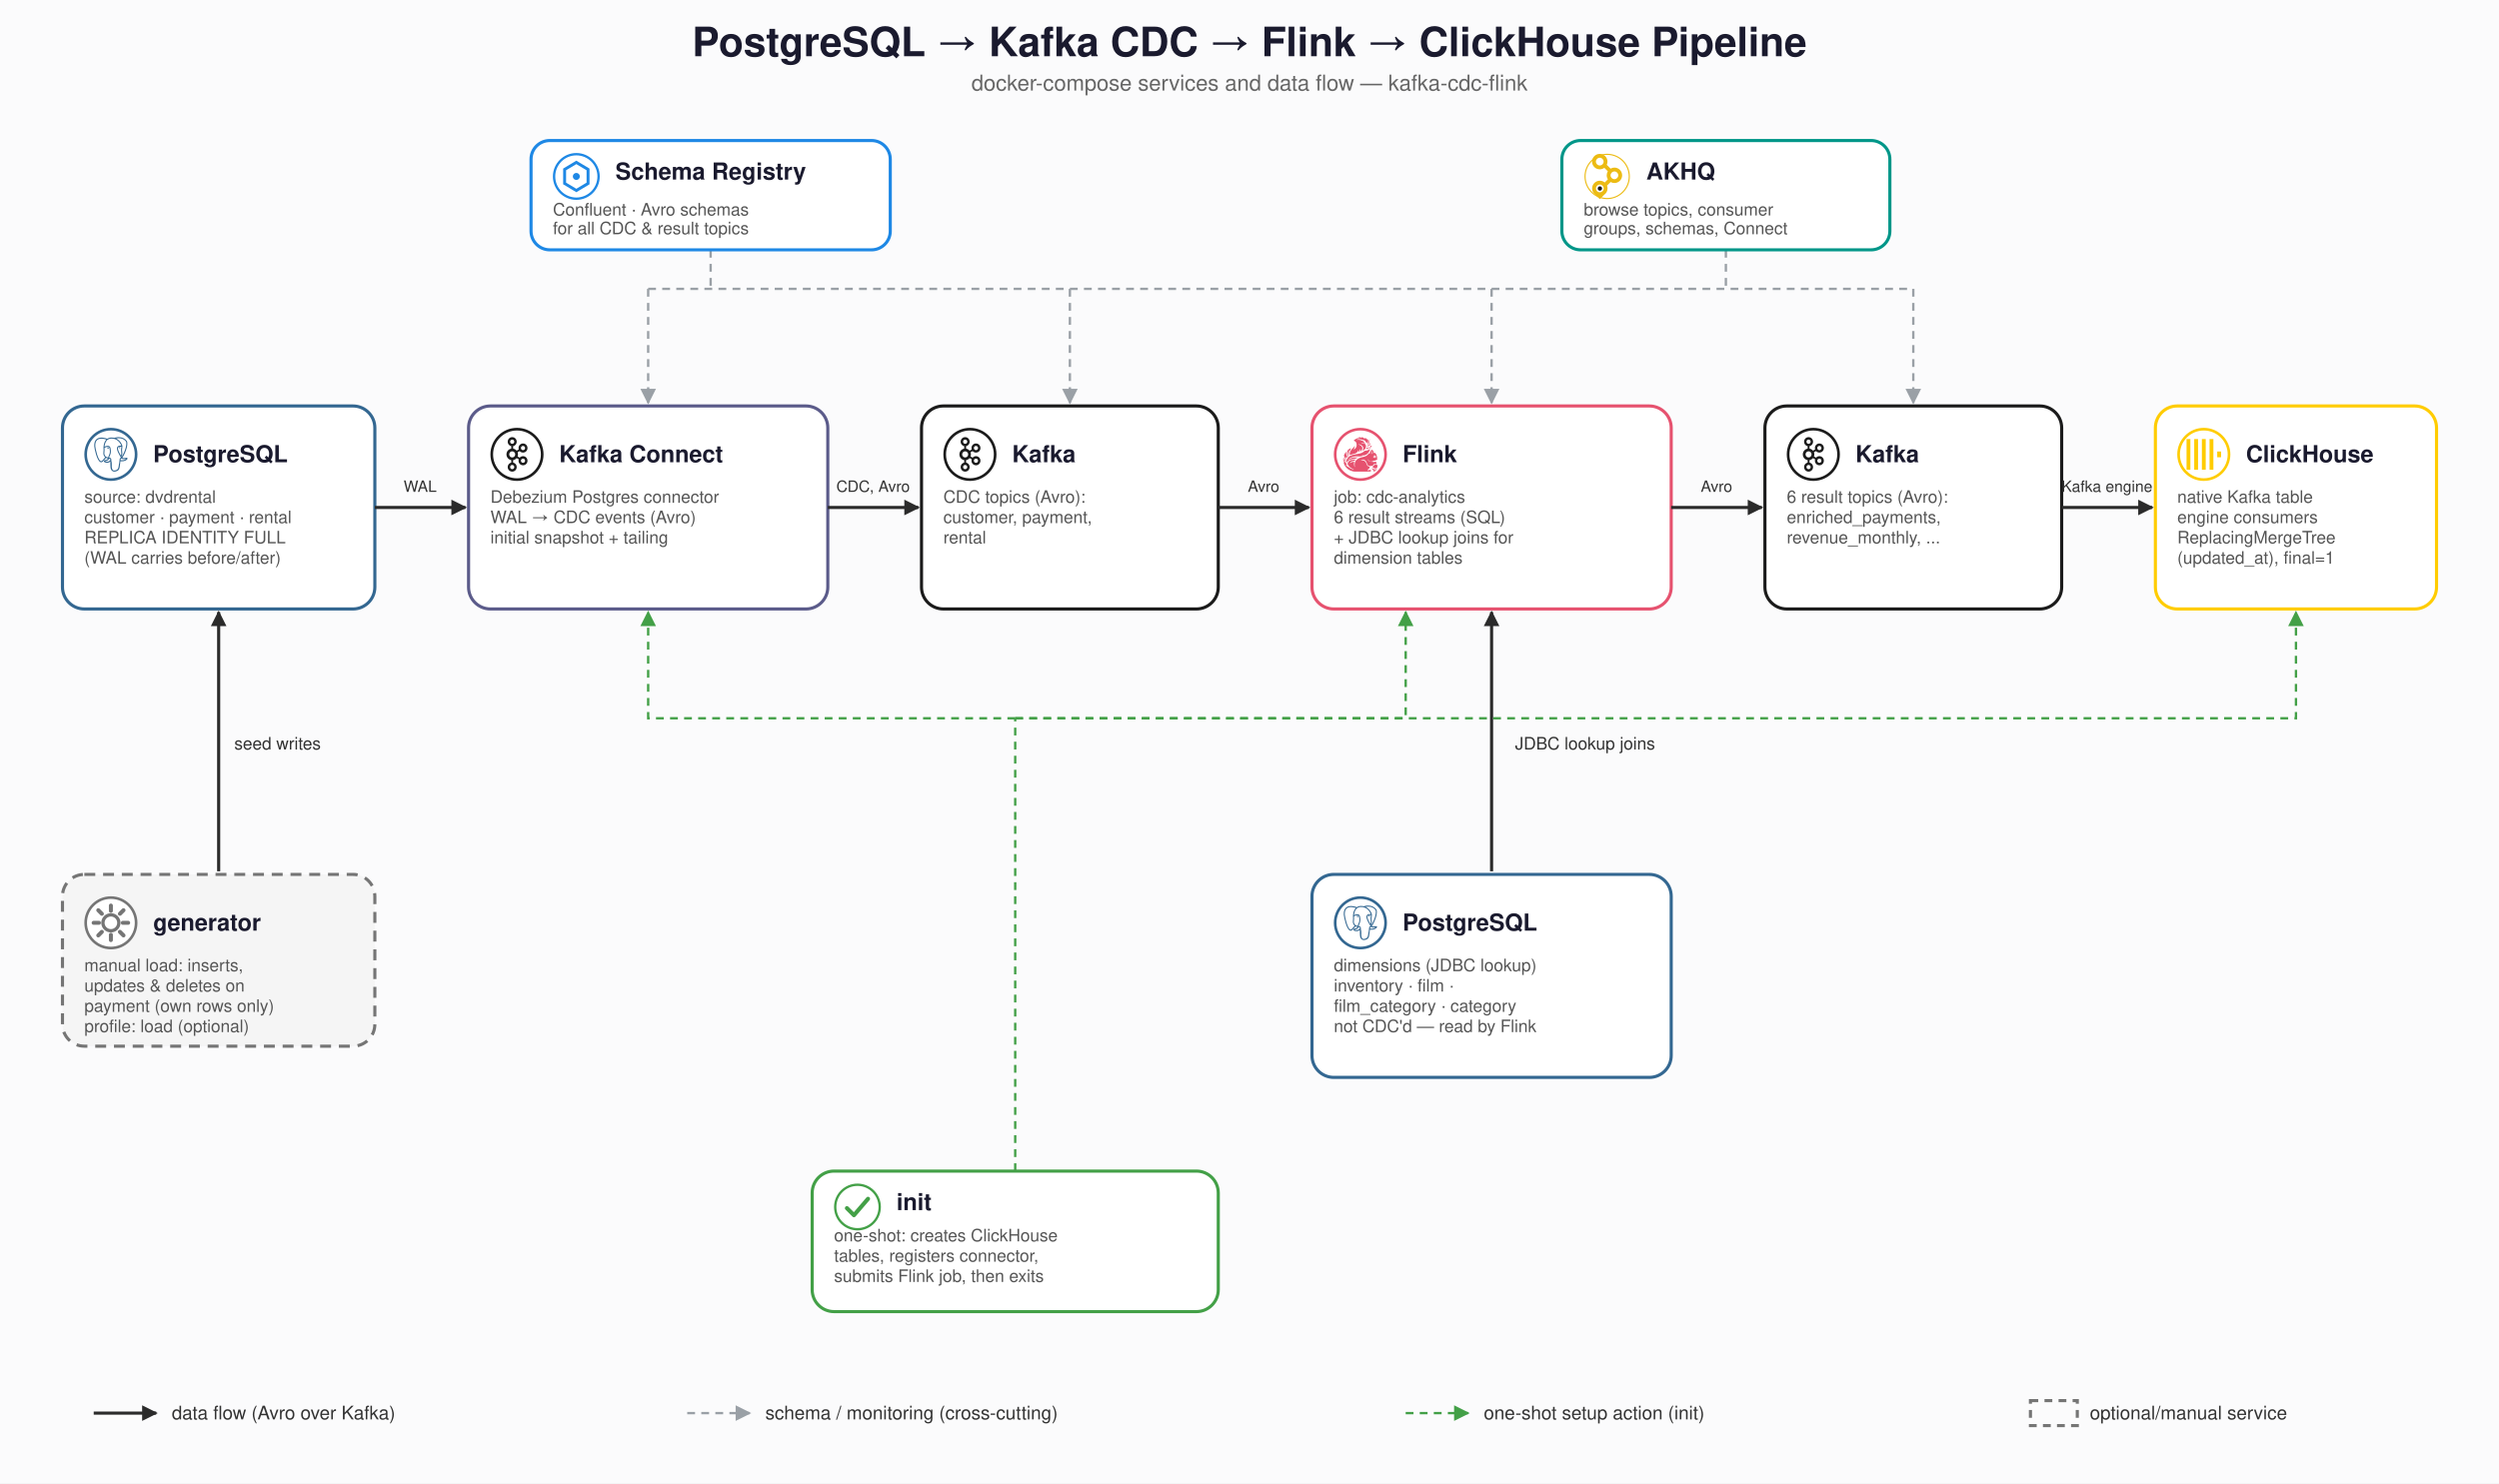
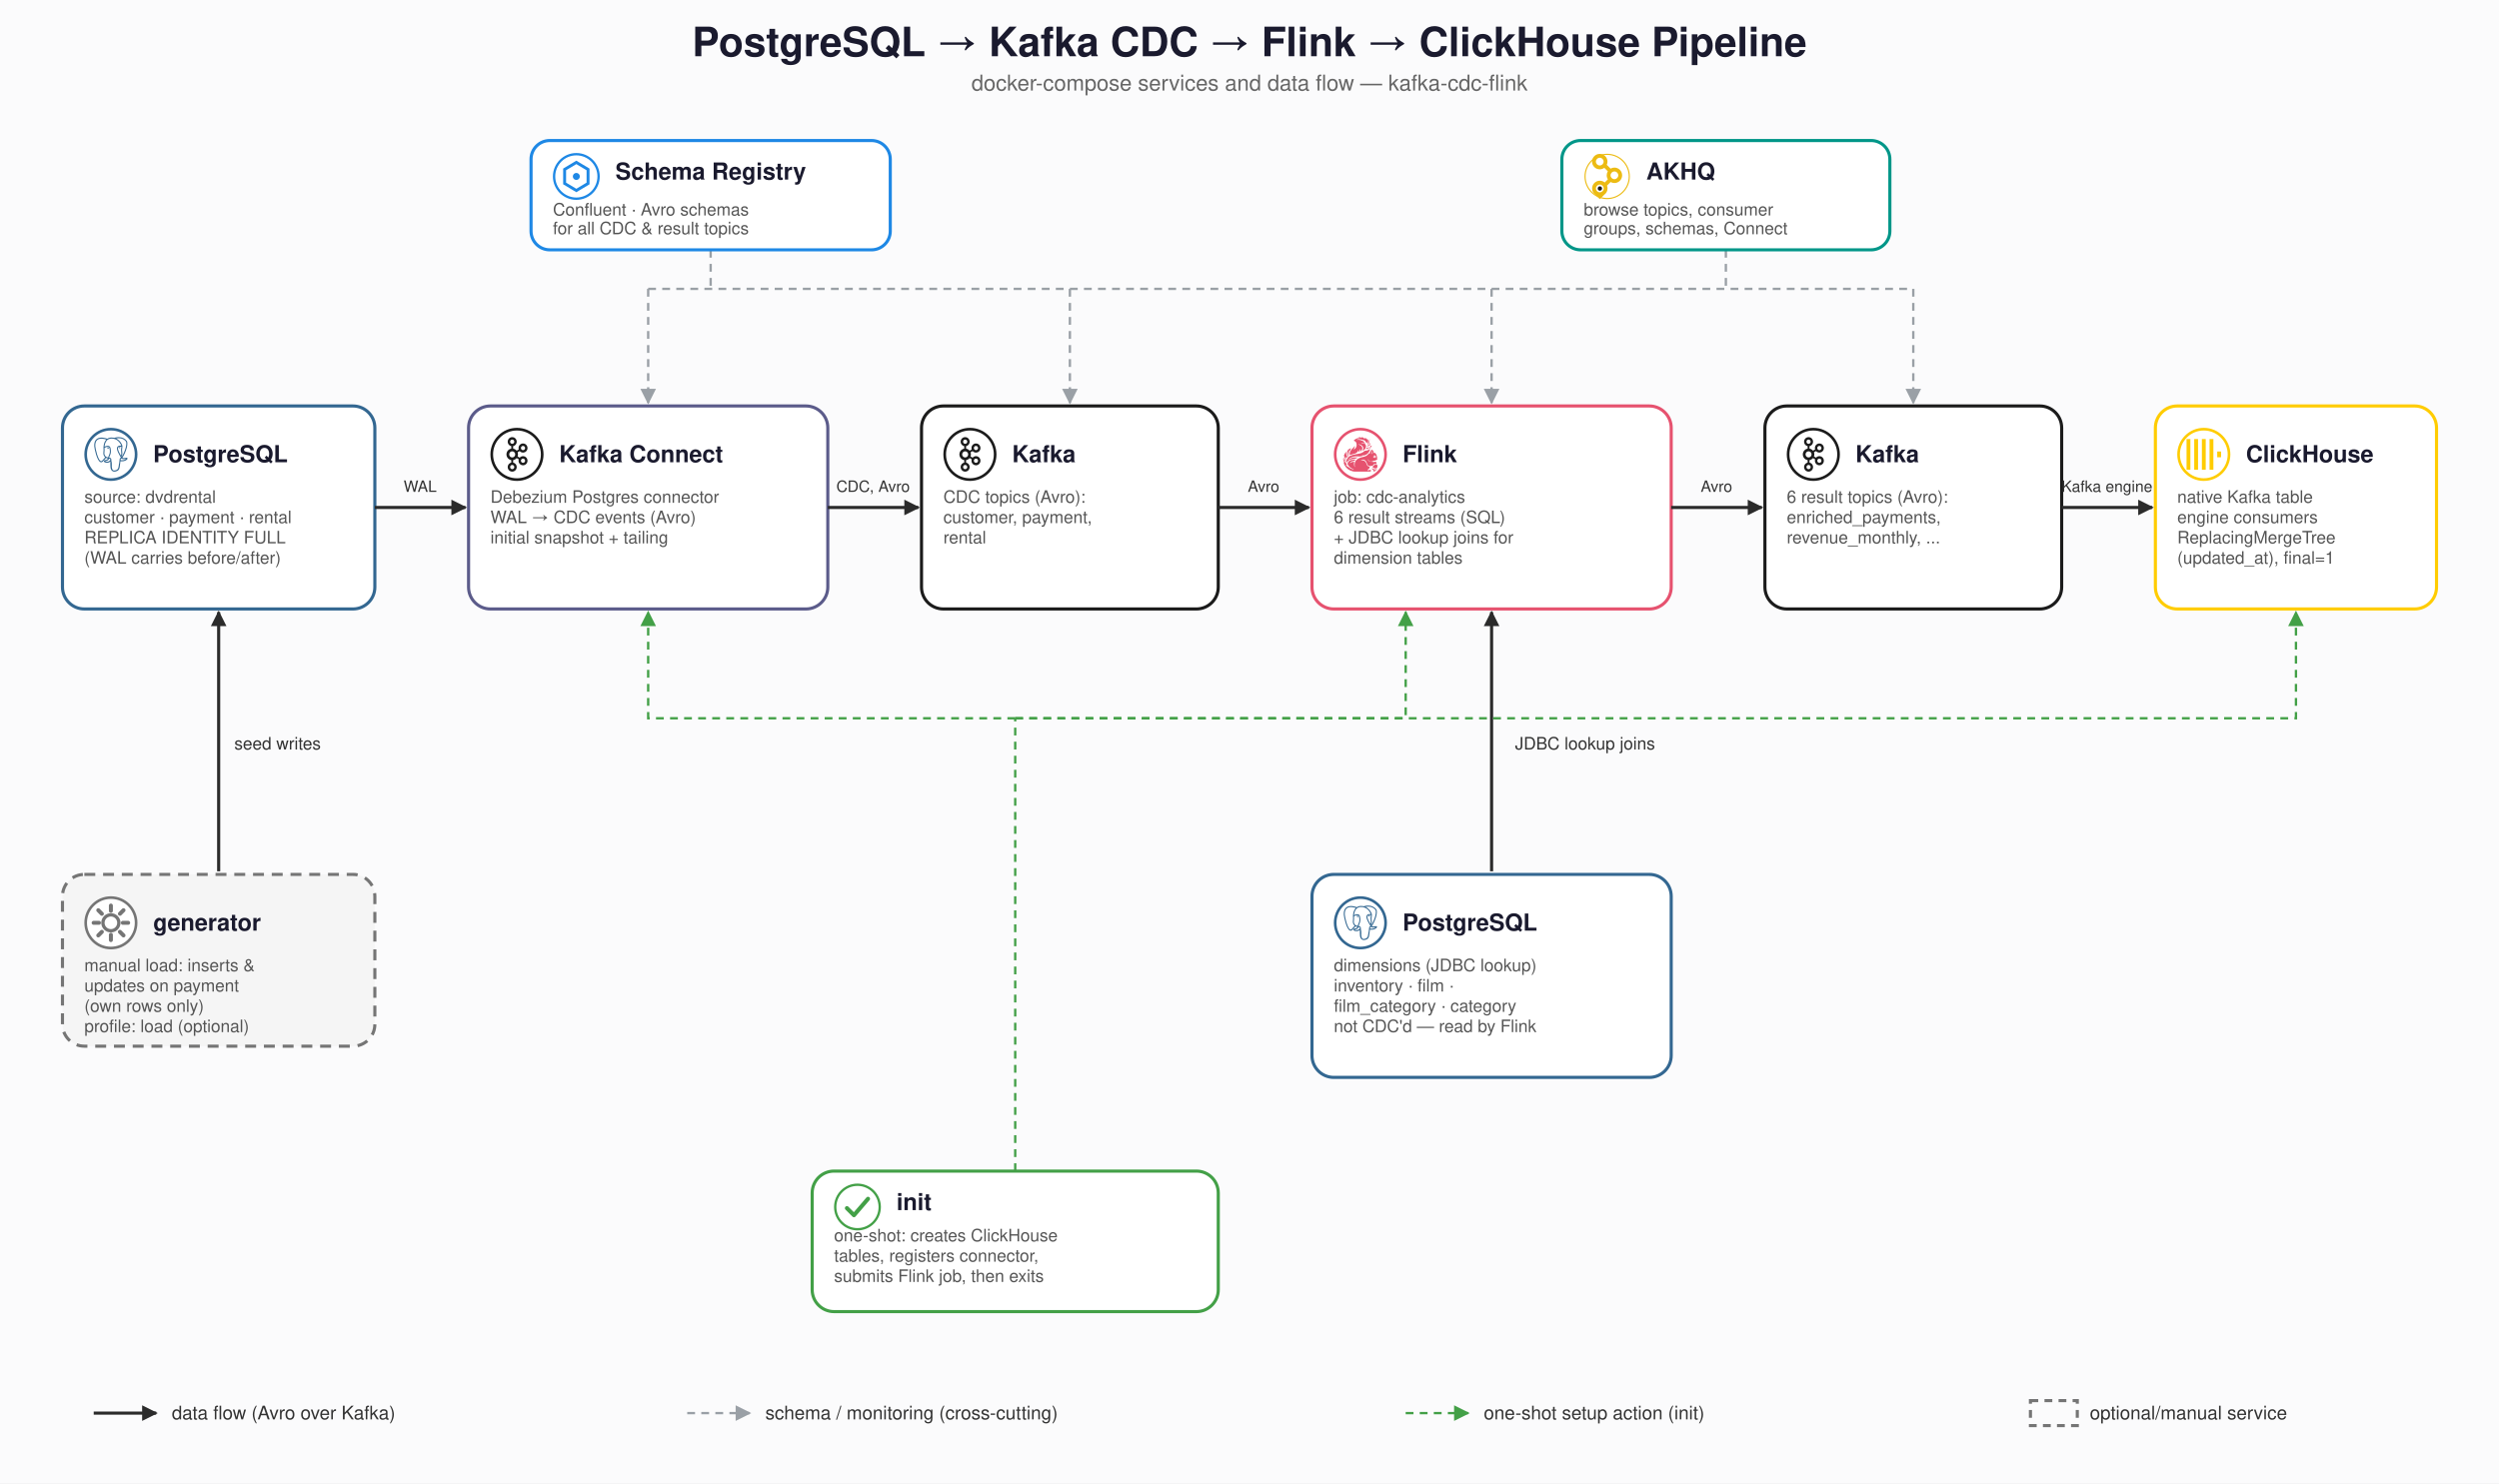
<svg xmlns="http://www.w3.org/2000/svg" viewBox="0 0 1600 950" font-family="Segoe UI, Helvetica, Arial, sans-serif">
  <defs>
    <marker id="arrow" markerWidth="10" markerHeight="10" refX="9" refY="5" orient="auto-start-reverse" markerUnits="userSpaceOnUse">
      <path d="M0,0 L10,5 L0,10 z" fill="#2b2b2b" />
    </marker>
    <marker id="arrow-gray" markerWidth="10" markerHeight="10" refX="9" refY="5" orient="auto-start-reverse" markerUnits="userSpaceOnUse">
      <path d="M0,0 L10,5 L0,10 z" fill="#9aa0a6" />
    </marker>
    <marker id="arrow-green" markerWidth="10" markerHeight="10" refX="9" refY="5" orient="auto-start-reverse" markerUnits="userSpaceOnUse">
      <path d="M0,0 L10,5 L0,10 z" fill="#43A047" />
    </marker>
    <symbol id="i-db" viewBox="0 0 40 40">
      <circle cx="20" cy="20" r="19" fill="#ffffff" stroke="#336791" stroke-width="2" />
      <g transform="translate(7,7) scale(1.0833)">
        <path fill="#336791" d="M23.559 14.723a.527.527 0 0 0-.056-.119c-.139-.263-.477-.342-1.007-.232-1.653.341-2.293.131-2.526-.019 1.342-2.048 2.445-4.522 3.041-6.83.271-1.051.798-3.524.122-4.732a1.564 1.564 0 0 0-.151-.235C21.693.909 19.801.025 17.51.001c-1.495-.016-2.771.346-3.116.479a9.449 9.449 0 0 0-.516-.082 8.044 8.044 0 0 0-1.311-.128c-1.182-.018-2.204.264-3.05.841-.857-.321-4.789-1.645-7.222.079C.936 2.153.309 3.873.43 6.304c.041.818.507 3.334 1.242 5.744.46 1.506.939 2.702 1.433 3.582.553.994 1.126 1.593 1.714 1.79.447.149 1.133.144 1.858-.728.801-.964 1.59-1.826 1.945-2.207.435.235.906.362 1.39.377a.057.057 0 0 0 0.0.004 11.031 11.031 0 0 0-.247.305c-.339.43-.409.52-1.5.744-.31.064-1.134.234-1.146.811-.003.122.033.231.092.327.227.423.922.61 1.015.633 1.335.334 2.504.092 3.371-.679-.017 2.231.077 4.417.345 5.087.221.553.762 1.905 2.469 1.904.251 0 .526-.029.83-.094 1.782-.382 2.556-1.17 2.855-2.906.15-.871.402-2.875.539-4.101.017-.07.036-.121.057-.136.001-.001.07-.047.427.031a.367.367 0 0 0 .044.007l.254.022.015.001c.847.038 1.911-.143 2.531-.431.644-.299 1.806-1.032 1.595-1.67zM2.371 11.877c-.744-2.436-1.178-4.885-1.212-5.572-.109-2.171.417-3.683 1.562-4.493 1.837-1.299 4.84-.541 6.108-.13-.003.003-.007.006-.01.009-2.024 2.044-1.976 5.536-1.971 5.75-0.0.082.007.199.016.359.035.587.1 1.68-.073 2.918-.161 1.15.194 2.276.973 3.089.081.084.165.163.252.237-.347.371-1.1 1.193-1.903 2.158-.568.682-.96.552-1.089.509-.392-.131-.813-.587-1.238-1.322-.48-.839-.964-2.032-1.415-3.513zm6.007 5.087c-.171-.043-.327-.113-.432-.177.089-.039.237-.09.483-.141 1.283-.264 1.482-.451 1.914-1.0.099-.126.212-.269.367-.443a.355.355 0 0 0 .074-.13c.171-.151.272-.11.437-.042.156.065.308.26.369.475.029.102.062.294-.045.444-.904 1.266-2.222 1.249-3.168 1.013zm2.094-3.988-.052.141c-.133.357-.257.688-.333 1.003-.667-.002-1.317-.287-1.81-.802-.628-.655-.913-1.566-.782-2.5.183-1.308.115-2.447.079-3.059-.005-.086-.009-.161-.012-.22.296-.262 1.666-.996 2.643-.772.446.102.718.406.831.928.585 2.704.077 3.831-.33 4.736-.084.187-.163.363-.231.545zm7.364 4.572c-.017.177-.036.376-.062.596l-.146.438a.355.355 0 0 0-.018.108c-.006.475-.054.649-.115.869-.063.229-.135.489-.179 1.058-.11 1.414-.878 2.227-2.417 2.557-1.516.325-1.784-.497-2.021-1.222a6.582 6.582 0 0 0-.077-.227c-.215-.586-.191-1.412-.157-2.555.017-.561-.025-1.901-.33-2.646.004-.293.011-.591.019-.892a.353.353 0 0 0-.015-.113 1.493 1.493 0 0 0-.044-.208c-.123-.428-.421-.787-.78-.935-.142-.059-.404-.167-.718-.087.067-.276.183-.588.309-.925l.053-.142c.059-.16.134-.326.213-.501.426-.948 1.011-2.245.377-5.177-.237-1.098-1.03-1.634-2.232-1.51-.721.075-1.38.365-1.709.532a5.672 5.672 0 0 0-.196.104c.092-1.106.439-3.174 1.736-4.482a4.031 4.031 0 0 1 .303-.276.353.353 0 0 0 .145-.064c.752-.571 1.694-.851 2.802-.833.409.007.802.034 1.174.081 1.939.354 3.244 1.447 4.036 2.383.814.962 1.255 1.931 1.431 2.454-1.323-.135-2.223.127-2.68.779-.993 1.419.543 4.173 1.281 5.496.135.243.252.452.289.541.24.583.551.971.779 1.255.07.087.137.171.189.245-.401.116-1.121.383-1.055 1.717-.012.156-.042.447-.083.815-.046.208-.07.46-.099.766zm.89-1.621c-.041-.832.269-.918.597-1.01a2.857 2.857 0 0 0 .135-.041 1.202 1.202 0 0 0 .134.103c.57.377 1.582.421 3.007.134-.202.177-.519.399-.953.601-.41.19-1.096.333-1.747.364-.72.034-1.086-.081-1.172-.151zm.57-9.271c-.006.351-.054.669-.105 1.002-.055.358-.112.727-.126 1.176-.014.437.04.891.093 1.33.107.887.216 1.8-.207 2.701a3.527 3.527 0 0 1-.188-.386c-.053-.128-.167-.333-.325-.616-.616-1.104-2.057-3.69-1.319-4.745.38-.543 1.341-.566 2.178-.463zm.228 7.014a12.376 12.376 0 0 0-.085-.107l-.035-.044c.726-1.2.584-2.386.458-3.438-.052-.432-.101-.84-.088-1.223.013-.406.067-.754.118-1.091.064-.415.129-.844.111-1.351.013-.053.019-.116.012-.19-.046-.485-.6-1.938-1.729-3.253-.608-.707-1.49-1.497-2.689-2.039.525-.107 1.233-.203 2.024-.186 2.051.046 3.675.814 4.824 2.282a.908.908 0 0 1 .067.1c.723 1.356-.276 6.275-2.987 10.54zm-8.817-6.116c-.025.179-.309.422-.621.422a.582.582 0 0 1-.081-.006c-.187-.026-.377-.144-.506-.316-.046-.06-.12-.178-.105-.284.005-.04.026-.099.092-.149.118-.089.352-.123.61-.087.316.044.643.194.611.419zm7.931-.411c.011.079-.049.201-.153.31-.068.072-.212.196-.408.223a.546.546 0 0 1-.075.005c-.293 0-.541-.234-.561-.372-.024-.176.264-.311.561-.352.297-.041.611.009.636.185z" />
      </g>
    </symbol>
    <symbol id="i-kafka" viewBox="0 0 40 40">
      <circle cx="20" cy="20" r="19" fill="#ffffff" stroke="#1b1b1b" stroke-width="2" />
      <g transform="translate(7,7) scale(1.0833)">
        <path fill="#1b1b1b" d="M9.71 2.136a1.43 1.43 0 0 0-2.047 0h-.007a1.48 1.48 0 0 0-.421 1.042c0 .41.161.777.422 1.039l.007.007c.257.264.616.426 1.019.426.404 0 .766-.162 1.027-.426l.003-.007c.261-.262.421-.629.421-1.039 0-.408-.159-.777-.421-1.042H9.71zM8.683 22.295c.404 0 .766-.167 1.027-.429l.003-.008c.261-.261.421-.631.421-1.036 0-.41-.159-.778-.421-1.044H9.71a1.42 1.42 0 0 0-1.027-.432 1.4 1.4 0 0 0-1.02.432h-.007c-.26.266-.422.634-.422 1.044 0 .406.161.775.422 1.036l.007.008c.258.262.617.429 1.02.429zm7.89-4.462c.359-.096.683-.33.882-.684l.027-.052a1.47 1.47 0 0 0 .114-1.067 1.454 1.454 0 0 0-.675-.896l-.021-.014a1.425 1.425 0 0 0-1.078-.132c-.36.091-.684.335-.881.686-.2.349-.241.75-.146 1.119.099.363.33.691.675.896h.002c.346.203.737.239 1.101.144zm-6.405-7.342a2.083 2.083 0 0 0-1.485-.627c-.58 0-1.103.242-1.482.627-.378.385-.612.916-.612 1.507s.233 1.124.612 1.514a2.08 2.08 0 0 0 2.967 0c.379-.39.612-.923.612-1.514s-.233-1.122-.612-1.507zm-.835-2.51c.843.141 1.6.552 2.178 1.144h.004c.092.093.182.196.265.299l1.446-.851a3.176 3.176 0 0 1-.047-1.808 3.149 3.149 0 0 1 1.456-1.926l.025-.016a3.062 3.062 0 0 1 2.345-.306c.77.21 1.465.721 1.898 1.482v.002c.431.757.518 1.626.313 2.408a3.145 3.145 0 0 1-1.456 1.928l-.198.118h-.02a3.095 3.095 0 0 1-2.154.201 3.127 3.127 0 0 1-1.514-.944l-1.444.848a4.162 4.162 0 0 1 0 2.879l1.444.846c.413-.47.939-.789 1.514-.944a3.041 3.041 0 0 1 2.371.319l.048.023v.002a3.17 3.17 0 0 1 1.408 1.906 3.215 3.215 0 0 1-.313 2.405l-.026.053-.003-.005a3.147 3.147 0 0 1-1.867 1.436 3.096 3.096 0 0 1-2.371-.318v-.006a3.156 3.156 0 0 1-1.456-1.927 3.175 3.175 0 0 1 .047-1.805l-1.446-.848a3.905 3.905 0 0 1-.265.294l-.004.005a3.938 3.938 0 0 1-2.178 1.138v1.699a3.09 3.09 0 0 1 1.56.862l.002.004c.565.572.914 1.368.914 2.243 0 .873-.35 1.664-.914 2.239l-.002.009a3.1 3.1 0 0 1-2.21.931 3.1 3.1 0 0 1-2.206-.93h-.002v-.009a3.186 3.186 0 0 1-.916-2.239c0-.875.35-1.672.916-2.243v-.004h.002a3.1 3.1 0 0 1 1.558-.862v-1.699a3.926 3.926 0 0 1-2.176-1.138l-.006-.005a4.098 4.098 0 0 1-1.173-2.874c0-1.122.452-2.136 1.173-2.872h.006a3.947 3.947 0 0 1 2.176-1.144V6.289a3.137 3.137 0 0 1-1.558-.864h-.002v-.004a3.192 3.192 0 0 1-.916-2.243c0-.871.35-1.669.916-2.243l.002-.002A3.084 3.084 0 0 1 8.683 0c.861 0 1.641.355 2.21.932v.002h.002c.565.574.914 1.372.914 2.243 0 .876-.35 1.667-.914 2.243l-.002.005a3.142 3.142 0 0 1-1.56.864v1.692zm8.121-1.129l-.012-.019a1.452 1.452 0 0 0-.87-.668 1.43 1.43 0 0 0-1.103.146h.002c-.347.2-.58.529-.677.896-.095.365-.054.768.146 1.119l.007.009c.2.347.519.579.874.673.357.103.755.059 1.098-.144l.019-.009a1.47 1.47 0 0 0 .657-.885 1.493 1.493 0 0 0-.141-1.118" />
      </g>
    </symbol>
    <symbol id="i-flink" viewBox="0 0 40 40">
      <circle cx="20" cy="20" r="19" fill="#ffffff" stroke="#E6526F" stroke-width="2" />
      <g transform="translate(7,7) scale(1.0833)">
        <path fill="#E6526F" d="M3.192 13.236c.028.035.064.069.098.101l.024.022.008.004a.736.736 0 0 0 .179.065 8.117 8.117 0 0 1-.138-1.758c.027-.797.178-1.47.462-2.059a8.02 8.02 0 0 1 .315-.519s-.176 1.202-.202 1.673a7.104 7.104 0 0 0 .16 1.868l.072-.05c-.043-.389-.042-.8.004-1.22a6.987 6.987 0 0 1 .419-1.721 9.266 9.266 0 0 1 .973-1.892c-1.985.209-2.418 2.1-2.418 2.1s.017-.347.024-.434c.057-.649.123-.961.205-1.287-.13.238-.212.488-.271.688-.139.47-.216.949-.273 1.356a9.022 9.022 0 0 0-.096 1.289c.002.38.024.828.176 1.263.073.205.164.373.279.511zm1.44-.737c.179-.113.385-.2.626-.268.425-.119.889-.239 1.461-.379l.19-.046c.478-.116.974-.237 1.439-.415.283-.108.552-.25.824-.436.38-.26.721-.579 1.012-.951.154-.196.232-.349.309-.605l.114-.378s.464.519-.004 1.436c.297-.107.582-.413.798-.788.181-.315.491-1.451.491-1.451s.569.875-.105 2.011a1.59 1.59 0 0 0 .356-.227c2.507-2.49.349-3.899-.103-4.236a4.141 4.141 0 0 0-.982-.525L11 5.218c-.03-.013-.047-.033-.055-.042l-.321-.35.563.155c.079.021.154.042.228.064.614.182 1.082.4 1.472.686.445.325 2.142 1.751.348 3.837.556-.191 1.606-.772 1.962-1.272 1.713-2.405-.254-3.808-.17-3.808.019 0 .044.002.099.01a.44.44 0 0 0 .069.006c.036 0 .097-.006.109-.041.015-.042-.014-.122-.073-.168-.154-.117-.321-.202-.533-.169C12.926 4.4 12.3 3.85 12.3 3.85s2.482.129 2.562-.28a4.92 4.92 0 0 0-1.225-.912 6.697 6.697 0 0 0-2.228-.743c-1.207-.179-2.13.053-2.13.053.096-.121.574-.667 2.556-.511.802.063 1.564.316 2.27.669.182.091.29-.125.293-.223.004-.114.201.379.203.405.019-.049.096-.308.112-.308.047 0 .24.603.24.603.002-.024.257-.286.257-.286.076.343.066.514.047.562.002-.009.267-.172.267-.172s.152.638.412.891c.084.082.238.296.328.527.19-.133.421-.799.421-.799s.119.353.019.988c.007-.008.301-.219.301-.219s.042.449-.15 1.008a.572.572 0 0 0-.022.095c.162-.091.404-.388.404-.388l-.042.188c-.048.214-.137.629-.327.953a2.549 2.549 0 0 0-.29.686c.049-.045.099-.085.152-.12.1-.065.199-.117.293-.151l.232-.085c.392-.142.788-.309 1.173-.479.812-.359.631-.86.631-.86-.209.408-.966.816-.966.816s.98-.878.562-1.905c-.115.27-.224.538-.327.792-.144.353-.314.726-.59 1.055-.141.168-.286.29-.446.373a.686.686 0 0 1-.115.048l-.043.016s.172-.283.184-1.063c.004-.282.012-.571.012-.826v-.054c0-.132-.003-.263-.002-.395.005-.558.015-.982.132-1.373-.012-.022-.005-.045-.018-.068-.027-.046-.047-.099-.071-.157-.036-.089-.066-.178-.101-.275-.127-.36-.308-.538-.365-.588-.038.115-.271.591-.271.591s.001-.365-.001-.393c-.067-.511-1.33-.972-1.356-.988l.067.401s-.382-.028-.545-.284c-.034-.052-.084-.09-.13-.125l.09.306.093.214s-.296-.024-.435-.269c-.033-.057-.075-.121-.112-.189a.746.746 0 0 0-.574-.396 8.393 8.393 0 0 0-.601-.062 1.301 1.301 0 0 1-.479-.11L12.573 0l.046.087c.015.029.025.058.04.095l.008.022.032.078.048.172s-.353-.014-.765-.299c-.089-.062-.201-.062-.325-.072L11.622.08a4.192 4.192 0 0 0-.332-.014 3.097 3.097 0 0 0-.974.149c.035-.002.071-.003.106-.003l.067.001c.677.012.887.413.887.413s-.606 0-.785.023c-.209.027-.42.052-.616.106a5.102 5.102 0 0 0-1.622.796c-.124.088-.253.17-.389.256-.23.147-.424.341-.576.577a.357.357 0 0 0-.034.068c-.014.036-.008.039.015.051a.78.78 0 0 0 .168.061 2.353 2.353 0 0 1 1.786 2.005l.015.123c.035.307.072.623.056.944a3.413 3.413 0 0 1-.901 2.191c-.59.646-1.323.69-1.316.685.435-.406.722-.95.876-1.66a1.395 1.395 0 0 0-.084-.828.868.868 0 0 0-.016.047c-.097.276-.22.594-.447.857-.132.15-.312.322-.521.521-.911.867-2.435 2.317-2.409 4.623 0 .135.027.3.056.427zm13.967-5.836c-.113.098-.226.196-.341.292-.205.171-.351.28-.666.394-.276.099-.488-.124-.488-.124a1.3 1.3 0 0 0 .447-.389 7.968 7.968 0 0 0-1.154.71 2.41 2.41 0 0 0-.389.353c-.124.156-.205.318-.205.484v.002c0-.003.044-.005.053-.007a6.122 6.122 0 0 0 1.226-.49 16.006 16.006 0 0 0 1.757-1.074.334.334 0 0 1 .095-.048l.371-.106-.228.314a.288.288 0 0 1-.027.034c-.745.741-1.517 1.272-2.36 1.622a4.734 4.734 0 0 1-.492.174 9.201 9.201 0 0 0 1.513-.525c.537-.244.913-.483 1.22-.772.475-.45.814-.981 1.009-1.576a.732.732 0 0 0 .024-.1l-.111.033c-.127.037-.258.074-.373.13a2.367 2.367 0 0 0-.427.286c-.158.127-.321.269-.454.383zM1.578 14.987c.128.205.268.407.403.602l.021.031c-.351-1.236.223-1.982.223-1.982l.142.391c.036.101.091.199.167.302.147-.275.326-.538.534-.784a1.438 1.438 0 0 1-.472-.415c-.2-.264-.332-.581-.415-.996a5.507 5.507 0 0 1-.069-1.562c.015-.174.036-.348.059-.525a8.377 8.377 0 0 0-1.626 2.716.046.046 0 0 0 .003.021 9.438 9.438 0 0 0 1.03 2.201zM18.221 3.353a5.045 5.045 0 0 1 .366-1.933l.018-.041a.94.94 0 0 0-.246.252c-.168.242-.291.53-.397.932-.182.687-.29 1.427-.337 2.308.192-.205.507-.657.572-1.215.011-.094.024-.199.024-.303zm3.368 19.012c-.396-.065-1.234-.36-1.468-.945-.288.707.306 1.221.75 1.451.077.04.1.05.181.082.084.037-.165.494.045.704.21.21.409.148.487.148 0 0 .361.335.567.111.053-.058.098-.262.029-.385-.086-.152-.295-.124-.315-.124-.41.005-.373-.188-.311-.27.045-.059.132-.055.205-.055.017 0 .034.001.053.004.094.011.184.016.268.016.335 0 .726-.035.985-.179.186-.104.491-.456.475-.692-.017.006-.825.319-1.951.134zm2.324-7.785c-.038-.097-.085-.196-.126-.283l-.06-.126c-.021-.047-.044-.093-.066-.139-.055-.111-.112-.226-.151-.35-.034-.106-.043-.216-.052-.32a3.312 3.312 0 0 0-1.886-2.716 1.25 1.25 0 0 1-.215.417c-.09.12-.144.138-.262.138-.157 0-.18-.18-.133-.265a1.45 1.45 0 0 0 .196-.543c.033-.377-.177-.786-.435-1.068-.239-.261-.649-.564-.979-.663-.079.307.017.812.124 1.109.132.36.544 1.069.445 1.499 0 0-.029.275-.304.448-.153.096-.215.053-.215.053.294-.627.297-.891-.028-1.485-.245-.447-.358-.899-.27-1.398.003-.02.01-.04.014-.06a2.222 2.222 0 0 1-.088.199c-.25.439-.486.667-.628 1.121-.149.508.01 1.059.325 1.598a1.237 1.237 0 0 1-.553-.804 4.323 4.323 0 0 0-1.334 1.166c-.08.104-.175.191-.259.268a4.92 4.92 0 0 1-1.978 1.099c-.493.145-1.001.267-1.502.388l-.131.031c-.683.165-1.409.351-2.097.657-.792.352-1.42.757-1.918 1.239a4.412 4.412 0 0 0-1.326 2.593c-.114.781-.055 1.595.18 2.49.008.032-1.03-.941-.494-3.741a6.322 6.322 0 0 0-.236-.007l-.067.001c-1.933.058-2.737 1.123-2.737 1.123s.126-1.182 1.987-1.579c.14-.03 1.312-.293 1.352-.306.154-.314.341-.612.557-.889l-.166.026c-.319.05-.648.1-.975.143l-.252.03c-.577.074-1.174.149-1.74.316-.594.174-1.059.426-1.422.768-.389.366-.668.839-.852 1.442l-.023.086c-.013.05-.026.101-.045.151-.02.052-.024.11.018.22.348.923.945 1.723 1.774 2.376a7.587 7.587 0 0 0 2.146 1.18c.026.009.07.024.109.064l.348.337-.544-.13c-.064-.015-.127-.029-.191-.047-1.114-.306-2.085-.821-2.885-1.532-.273-.099-1.668-.794-2.26-1.936l-.099-.19s.757.746 1.288.855a5.59 5.59 0 0 1-.564-1.22.283.283 0 0 0-.049-.087C1.273 17.196.624 16.054.196 14.834a4.708 4.708 0 0 1-.085-.262c-.043.355-.064.71-.064 1.057 0 .11.955 2.647.955 2.647s-.42-.467-.768-1.059c0 0-.061-.199-.069-.212.149.897.439 1.74.863 2.521 1.167 2.147 2.956 3.554 5.47 4.212a7.73 7.73 0 0 0 1.955.255l7.855.007c.369 0 .652-.022.915-.07l.041-.007a1.47 1.47 0 0 1 .281-.034c.106.001.219.014.345.044l.062.015c.116.026.224.052.331.052 1.32.01 1.137-.785 1.137-.785-.055-.207-.295-.351-.557-.413a1.204 1.204 0 0 0-.28-.033c-.179 0-.367.041-.559.12l-.288.123-.172.075a1.317 1.317 0 0 1-.098.038.54.54 0 0 1-.17.036c-.199 0-.208-.195-.213-.312a.46.46 0 0 1 .169-.373c.093-.079.194-.156.302-.228.195-.132.396-.268.551-.446a1.49 1.49 0 0 0 .361-.699.825.825 0 0 0-.044-.469c-.014-.035-.027-.042-.04-.046a9.037 9.037 0 0 0-.368-.112c-.488-.137-.847-.342-1.127-.643a2.803 2.803 0 0 1-.439-.671 5.783 5.783 0 0 1-.416-1.096c-.159-.601-.536-1.083-1.15-1.472a3.536 3.536 0 0 0-1.557-.524c-.137-.015-.276-.021-.423-.028-.037-.002-.122-.013-.208-.024-.077-.01-.153-.021-.188-.022l-.21-.013s.054-.076.489-.242c.082-.031.167-.039.25-.054.201-.035.4-.053.59-.053.458 0 .891.106 1.288.314.494.26.888.656 1.206 1.211.173.302.309.626.416.992.021.07.038.14.058.216.035.134.071.271.122.396.307.756.876 1.198 1.69 1.315.216.031.426.046.626.046a3.48 3.48 0 0 0 1.077-.165c.455-.149.803-.382 1.062-.712a1.42 1.42 0 0 0 .255-.494l.035-.121.203.048c.043.011.086.021.13.03a.483.483 0 0 0 .094.009c.092 0 .186-.022.288-.044l.017-.004c.076-.017.15-.02.222-.023l.061-.003c.072 0 .132.048.159.093.031.053.081.083.175.104a.367.367 0 0 0 .075.007c.229 0 .47-.21.476-.416.003-.079-.018-.127-.07-.163-.041-.028-.083-.054-.131-.084l-.228-.143.152-.116a.245.245 0 0 1 .147-.051c.045 0 .085.013.12.028 0 0-.191-1.01-1.527-.716 0 0-.217.089-.328.131l-.052.02a.27.27 0 0 1-.101.019.358.358 0 0 1-.166-.047c-.468-.235-.926-.131-1.002-.131a2.28 2.28 0 0 1-.538-.059.222.222 0 0 1-.116-.067l-.086-.097a2.634 2.634 0 0 1-1.183-.197c-.436-.186-.784-.47-.995-.903a1.487 1.487 0 0 1-.15-.685l.026.067c.084.248.208.474.374.678.306.379.701.634 1.15.813.243.097.495.165.764.21 0 0 .955.036 1.38-.317.323-.18.614-.264.917-.264h.063c1.027-.001 1.118-.498 1.118-.498s.117.076.281.051a.666.666 0 0 0 .604-.63l-.34-.306-.072-.063-.134-.106.092-.105a.274.274 0 0 1 .207-.099c.046 0 .091.012.134.035.061.034.115.077.164.117l.051.04.064.05a.559.559 0 0 0-.036-.265zm-1.267-.273c-.038.106-.088.123-.199.099a.688.688 0 0 0-.181-.014c-.111.005-.221.024-.332.026-.277.005-.543-.045-.763-.225-.312-.256-.372-.559-.177-.943l.004.037a.745.745 0 0 0 .345.611c.18.121.385.17.595.196.17.021.338.05.487.142l.041.021a.043.043 0 0 1 .006-.007c-.029-.041-.039-.183-.024-.242a.565.565 0 0 0 .002-.297.622.622 0 0 1-.25.304.076.076 0 0 1-.053.02 2.53 2.53 0 0 1-.654-.233c-.186-.102-.283-.261-.234-.484a.198.198 0 0 0-.056-.189c-.023-.023-.043-.05-.067-.078.055-.051.102-.1.155-.143.05-.04.102-.078.158-.109.432-.245 1.016-.061 1.208.389.049.114.075.24.089.363.028.259-.013.511-.1.756zm-20.67 2.926c-.02-.237-.033-.474-.046-.756a.102.102 0 0 0-.021-.064c-.63-.909-1.089-1.696-1.446-2.476a7.292 7.292 0 0 1-.169-.394 7.748 7.748 0 0 0 1.682 3.694v-.004zm18.991 4.103c.176.117.395.203.732.287.34.085.653.125.966.125.185 0 .334-.019.47-.059a.81.81 0 0 0 .59-.639 6.03 6.03 0 0 0 .128-.713 1.798 1.798 0 0 0-.372-1.323c-.035.031-.07.061-.106.089a1.104 1.104 0 0 1-.198.121.658.658 0 0 1-.291.072.593.593 0 0 1-.281-.072.96.96 0 0 0-.461-.104c-.063 0-.131.005-.208.013-.027.003-.039.009-.054.04-.258.531-.683.908-1.298 1.154l-.017.007-.003.013a1.15 1.15 0 0 0-.001.454c.054.216.185.391.404.535zM14.99 9.512c-.516.525-1.141.958-1.964 1.364-.52.256-1.1.441-1.826.582-.415.081-.829.159-1.243.237l-.086.015-1.056.2c-.929.178-1.92.389-2.872.71-.691.234-1.224.481-1.677.779-.444.291-.75.591-.965.943a2.637 2.637 0 0 0-.146.291 5.696 5.696 0 0 1-.075.159.42.42 0 0 1-.076.114c-.484.473-.69 1.064-.613 1.756.046.416.176.821.395 1.236.127-.846.574-1.492 1.328-1.92.41-.233.863-.403 1.383-.517.526-.117 1.06-.214 1.561-.304l.307-.054c.516-.091 1.051-.184 1.558-.345.12-.038.238-.08.348-.121.147-.055.275-.12.391-.206.141-.105.289-.2.444-.291-.653-.015-1.76-.017-2.104-.019-.77-.004-1.3.06-1.964.312-.694.264-2.676 1.271-2.676 1.271s.985-1.054 2.837-1.844a7.858 7.858 0 0 1 2.928-.53c.275 0 .561.011.872.033.512.038 1.024.075 1.535.11l.014.001c.024 0 .05-.004.075-.011a10.63 10.63 0 0 1 1.572-.325c.175-.025.353-.061.528-.097-.034-.011-.069-.02-.103-.03a1.13 1.13 0 0 1-.118-.044l-.088-.035-.345-.233 1.296.028c.279 0 3.032-.443 4.21-3.723.078-.219.16-.437.223-.676a7.611 7.611 0 0 1-2.669 1.063 7.155 7.155 0 0 1-1.139.121zm4.784-1.871zm1.701 5.622a.27.27 0 1 0 .54 0 .27.27 0 0 0-.54 0z" />
      </g>
    </symbol>
    <symbol id="i-clickhouse" viewBox="0 0 40 40">
      <circle cx="20" cy="20" r="19" fill="#ffffff" stroke="#FFCC01" stroke-width="2" />
      <g transform="translate(7,7) scale(1.0833)">
        <path fill="#FFCC01" d="M21.333 10H24v4h-2.667ZM16 1.335h2.667v21.33H16Zm-5.333 0h2.666v21.33h-2.666ZM0 22.665V1.335h2.667v21.33zm5.333-21.33H8v21.33H5.333Z" />
      </g>
    </symbol>
    <symbol id="i-schema" viewBox="0 0 40 40">
      <circle cx="20" cy="20" r="19" fill="#ffffff" stroke="#1E88E5" stroke-width="2" />
      <polygon points="20,8 30,14 30,26 20,32 10,26 10,14" fill="none" stroke="#1E88E5" stroke-width="2.5" />
      <circle cx="20" cy="20" r="3" fill="#1E88E5" />
    </symbol>
    <symbol id="i-akhq" viewBox="0 0 2500 2500">
      <circle cx="1250" cy="1250" r="1180" fill="#ffffff" stroke="#ecbb13" stroke-width="60" />
      <path fill="#ecbb13" d="M1637 777.5c-74.6 0-144.6 20-205 54.9l-203-203c23.9-52.1 37.4-110.1 37.4-171.1 0-227.1-184.8-411.9-411.9-411.9s-412 184.7-412 411.8 184.8 411.9 411.9 411.9c91.2 0 175.6-29.8 243.9-80.2l186.4 186.4c-37.8 62.2-59.5 135.2-59.5 213.1 0 79 22.4 152.8 61 215.5l-166.8 166.7c-71.2-58.6-162.3-93.9-261.5-93.9-227.1 0-411.9 184.8-411.9 411.9 0 140.8 71.1 265.4 179.2 339.7L857.9 2462l232.7-232.7c108.1-74.3 179.2-198.8 179.2-339.7 0-52.6-10-102.8-28-149.1l192.7-192.7c59.9 34 129 53.5 202.6 53.5 227.1 0 411.9-184.8 411.9-411.9s-184.9-411.9-412-411.9zM854.4 664.2c-113.6 0-206-92.4-206-206s92.4-206 206-206 206 92.4 206 206-92.5 206-206 206zm3.5 1019.5c113.6 0 206 92.4 206 206s-92.4 206-206 206-206-92.4-206-206 92.4-206 206-206zm779.1-288.3c-113.6 0-206-92.4-206-206s92.4-206 206-206 206 92.4 206 206-92.4 206-206 206z" />
      <path fill="#1b1b1b" d="M861.3 1776.4c-64.4 0-116.7 52.4-116.7 116.7 0 64.4 52.4 116.7 116.7 116.7S978 1957.4 978 1893.1c.1-64.4-52.3-116.7-116.7-116.7z" />
    </symbol>
    <symbol id="i-gear" viewBox="0 0 40 40">
      <circle cx="20" cy="20" r="19" fill="#ffffff" stroke="#757575" stroke-width="2" />
      <circle cx="20" cy="20" r="6" fill="none" stroke="#757575" stroke-width="2.5" />
      <g stroke="#757575" stroke-width="3" stroke-linecap="round">
        <line x1="20" y1="7" x2="20" y2="11" />
        <line x1="20" y1="29" x2="20" y2="33" />
        <line x1="7" y1="20" x2="11" y2="20" />
        <line x1="29" y1="20" x2="33" y2="20" />
        <line x1="10.5" y1="10.5" x2="13.2" y2="13.2" />
        <line x1="26.8" y1="26.8" x2="29.5" y2="29.5" />
        <line x1="29.5" y1="10.5" x2="26.8" y2="13.2" />
        <line x1="13.2" y1="26.8" x2="10.5" y2="29.5" />
      </g>
    </symbol>
    <symbol id="i-check" viewBox="0 0 40 40">
      <circle cx="20" cy="20" r="19" fill="#ffffff" stroke="#43A047" stroke-width="2" />
      <path d="M11,21 l6,6 l12,-14" fill="none" stroke="#43A047" stroke-width="3.5" stroke-linecap="round" stroke-linejoin="round" />
    </symbol>
  </defs>
  <rect width="1600" height="950" fill="#fbfbfc" />
  <text x="800" y="36" font-size="26" font-weight="700" fill="#1a1a2e" text-anchor="middle">PostgreSQL → Kafka CDC → Flink → ClickHouse Pipeline</text>
  <text x="800" y="58" font-size="14" fill="#666" text-anchor="middle">docker-compose services and data flow — kafka-cdc-flink</text>
  <line x1="415" y1="185" x2="1225" y2="185" stroke="#9aa0a6" stroke-width="1.5" stroke-dasharray="5,4" />
  <line x1="415" y1="185" x2="415" y2="258" stroke="#9aa0a6" stroke-width="1.5" stroke-dasharray="5,4" marker-end="url(#arrow-gray)" />
  <line x1="685" y1="185" x2="685" y2="258" stroke="#9aa0a6" stroke-width="1.5" stroke-dasharray="5,4" marker-end="url(#arrow-gray)" />
  <line x1="955" y1="185" x2="955" y2="258" stroke="#9aa0a6" stroke-width="1.5" stroke-dasharray="5,4" marker-end="url(#arrow-gray)" />
  <line x1="1225" y1="185" x2="1225" y2="258" stroke="#9aa0a6" stroke-width="1.5" stroke-dasharray="5,4" marker-end="url(#arrow-gray)" />
  <line x1="455" y1="160" x2="455" y2="185" stroke="#9aa0a6" stroke-width="1.5" stroke-dasharray="5,4" />
  <line x1="1105" y1="160" x2="1105" y2="185" stroke="#9aa0a6" stroke-width="1.5" stroke-dasharray="5,4" />
  <rect x="340" y="90" width="230" height="70" rx="12" fill="#ffffff" stroke="#1E88E5" stroke-width="2" />
  <use href="#i-schema" x="354" y="98" width="30" height="30" />
  <text x="394" y="115" font-size="15" font-weight="700" fill="#1a1a2e">Schema Registry</text>
  <text font-size="11" fill="#555">
    <tspan x="354" y="138">Confluent · Avro schemas</tspan>
    <tspan x="354" y="150">for all CDC &amp; result topics</tspan>
  </text>
  <rect x="1000" y="90" width="210" height="70" rx="12" fill="#ffffff" stroke="#009688" stroke-width="2" />
  <use href="#i-akhq" x="1014" y="98" width="30" height="30" />
  <text x="1054" y="115" font-size="15" font-weight="700" fill="#1a1a2e">AKHQ</text>
  <text font-size="11" fill="#555">
    <tspan x="1014" y="138">browse topics, consumer</tspan>
    <tspan x="1014" y="150">groups, schemas, Connect</tspan>
  </text>
  <rect x="40" y="260" width="200" height="130" rx="14" fill="#ffffff" stroke="#336791" stroke-width="2" />
  <use href="#i-db" x="54" y="274" width="34" height="34" />
  <text x="98" y="296" font-size="15" font-weight="700" fill="#1a1a2e">PostgreSQL</text>
  <text font-size="11" fill="#555">
    <tspan x="54" y="322">source: dvdrental</tspan>
    <tspan x="54" y="335">customer · payment · rental</tspan>
    <tspan x="54" y="348">REPLICA IDENTITY FULL</tspan>
    <tspan x="54" y="361">(WAL carries before/after)</tspan>
  </text>
  <rect x="300" y="260" width="230" height="130" rx="14" fill="#ffffff" stroke="#5b5b8a" stroke-width="2" />
  <use href="#i-kafka" x="314" y="274" width="34" height="34" />
  <text x="358" y="296" font-size="15" font-weight="700" fill="#1a1a2e">Kafka Connect</text>
  <text font-size="11" fill="#555">
    <tspan x="314" y="322">Debezium Postgres connector</tspan>
    <tspan x="314" y="335">WAL → CDC events (Avro)</tspan>
    <tspan x="314" y="348">initial snapshot + tailing</tspan>
  </text>
  <rect x="590" y="260" width="190" height="130" rx="14" fill="#ffffff" stroke="#1b1b1b" stroke-width="2" />
  <use href="#i-kafka" x="604" y="274" width="34" height="34" />
  <text x="648" y="296" font-size="15" font-weight="700" fill="#1a1a2e">Kafka</text>
  <text font-size="11" fill="#555">
    <tspan x="604" y="322">CDC topics (Avro):</tspan>
    <tspan x="604" y="335">customer, payment,</tspan>
    <tspan x="604" y="348">rental</tspan>
  </text>
  <rect x="840" y="260" width="230" height="130" rx="14" fill="#ffffff" stroke="#E6526F" stroke-width="2" />
  <use href="#i-flink" x="854" y="274" width="34" height="34" />
  <text x="898" y="296" font-size="15" font-weight="700" fill="#1a1a2e">Flink</text>
  <text font-size="11" fill="#555">
    <tspan x="854" y="322">job: cdc-analytics</tspan>
    <tspan x="854" y="335">6 result streams (SQL)</tspan>
    <tspan x="854" y="348">+ JDBC lookup joins for</tspan>
    <tspan x="854" y="361">dimension tables</tspan>
  </text>
  <rect x="1130" y="260" width="190" height="130" rx="14" fill="#ffffff" stroke="#1b1b1b" stroke-width="2" />
  <use href="#i-kafka" x="1144" y="274" width="34" height="34" />
  <text x="1188" y="296" font-size="15" font-weight="700" fill="#1a1a2e">Kafka</text>
  <text font-size="11" fill="#555">
    <tspan x="1144" y="322">6 result topics (Avro):</tspan>
    <tspan x="1144" y="335">enriched_payments,</tspan>
    <tspan x="1144" y="348">revenue_monthly, ...</tspan>
  </text>
  <rect x="1380" y="260" width="180" height="130" rx="14" fill="#ffffff" stroke="#FFCC01" stroke-width="2" />
  <use href="#i-clickhouse" x="1394" y="274" width="34" height="34" />
  <text x="1438" y="296" font-size="15" font-weight="700" fill="#1a1a2e">ClickHouse</text>
  <text font-size="11" fill="#555">
    <tspan x="1394" y="322">native Kafka table</tspan>
    <tspan x="1394" y="335">engine consumers</tspan>
    <tspan x="1394" y="348">ReplacingMergeTree</tspan>
    <tspan x="1394" y="361">(updated_at), final=1</tspan>
  </text>
  <line x1="240" y1="325" x2="298" y2="325" stroke="#2b2b2b" stroke-width="2" marker-end="url(#arrow)" />
  <text x="269" y="315" font-size="10" fill="#333" text-anchor="middle">WAL</text>
  <line x1="530" y1="325" x2="588" y2="325" stroke="#2b2b2b" stroke-width="2" marker-end="url(#arrow)" />
  <text x="559" y="315" font-size="10" fill="#333" text-anchor="middle">CDC, Avro</text>
  <line x1="780" y1="325" x2="838" y2="325" stroke="#2b2b2b" stroke-width="2" marker-end="url(#arrow)" />
  <text x="809" y="315" font-size="10" fill="#333" text-anchor="middle">Avro</text>
  <line x1="1070" y1="325" x2="1128" y2="325" stroke="#2b2b2b" stroke-width="2" marker-end="url(#arrow)" />
  <text x="1099" y="315" font-size="10" fill="#333" text-anchor="middle">Avro</text>
  <line x1="1320" y1="325" x2="1378" y2="325" stroke="#2b2b2b" stroke-width="2" marker-end="url(#arrow)" />
  <text x="1349" y="315" font-size="10" fill="#333" text-anchor="middle">Kafka engine</text>
  <rect x="840" y="560" width="230" height="130" rx="14" fill="#ffffff" stroke="#336791" stroke-width="2" />
  <use href="#i-db" x="854" y="574" width="34" height="34" />
  <text x="898" y="596" font-size="15" font-weight="700" fill="#1a1a2e">PostgreSQL</text>
  <text font-size="11" fill="#555">
    <tspan x="854" y="622">dimensions (JDBC lookup)</tspan>
    <tspan x="854" y="635">inventory · film ·</tspan>
    <tspan x="854" y="648">film_category · category</tspan>
    <tspan x="854" y="661">not CDC'd — read by Flink</tspan>
  </text>
  <line x1="955" y1="558" x2="955" y2="392" stroke="#2b2b2b" stroke-width="2" marker-end="url(#arrow)" />
  <text x="970" y="480" font-size="11" fill="#333">JDBC lookup joins</text>
  <rect x="40" y="560" width="200" height="110" rx="14" fill="#f5f5f5" stroke="#757575" stroke-width="2" stroke-dasharray="7,5" />
  <use href="#i-gear" x="54" y="574" width="34" height="34" />
  <text x="98" y="596" font-size="15" font-weight="700" fill="#1a1a2e">generator</text>
  <text font-size="11" fill="#555">
-     <tspan x="54" y="622">manual load: inserts,</tspan>
-     <tspan x="54" y="635">updates &amp; deletes on</tspan>
-     <tspan x="54" y="648">payment (own rows only)</tspan>
+     <tspan x="54" y="622">manual load: inserts &amp;</tspan>
+     <tspan x="54" y="635">updates on payment</tspan>
+     <tspan x="54" y="648">(own rows only)</tspan>
    <tspan x="54" y="661">profile: load (optional)</tspan>
  </text>
  <line x1="140" y1="558" x2="140" y2="392" stroke="#2b2b2b" stroke-width="2" marker-end="url(#arrow)" />
  <text x="150" y="480" font-size="11" fill="#333">seed writes</text>
  <rect x="520" y="750" width="260" height="90" rx="14" fill="#ffffff" stroke="#43A047" stroke-width="2" />
  <use href="#i-check" x="534" y="758" width="30" height="30" />
  <text x="574" y="775" font-size="15" font-weight="700" fill="#1a1a2e">init</text>
  <text font-size="11" fill="#555">
    <tspan x="534" y="795">one-shot: creates ClickHouse</tspan>
    <tspan x="534" y="808">tables, registers connector,</tspan>
    <tspan x="534" y="821">submits Flink job, then exits</tspan>
  </text>
  <path d="M650,750 L650,460" fill="none" stroke="#43A047" stroke-width="1.5" stroke-dasharray="5,4" />
  <path d="M650,460 L415,460 L415,392" fill="none" stroke="#43A047" stroke-width="1.5" stroke-dasharray="5,4" marker-end="url(#arrow-green)" />
  <path d="M650,460 L900,460 L900,392" fill="none" stroke="#43A047" stroke-width="1.5" stroke-dasharray="5,4" marker-end="url(#arrow-green)" />
  <path d="M650,460 L1470,460 L1470,392" fill="none" stroke="#43A047" stroke-width="1.5" stroke-dasharray="5,4" marker-end="url(#arrow-green)" />
  <line x1="60" y1="905" x2="100" y2="905" stroke="#2b2b2b" stroke-width="2" marker-end="url(#arrow)" />
  <text x="110" y="909" font-size="12" fill="#333">data flow (Avro over Kafka)</text>
  <line x1="440" y1="905" x2="480" y2="905" stroke="#9aa0a6" stroke-width="1.5" stroke-dasharray="5,4" marker-end="url(#arrow-gray)" />
  <text x="490" y="909" font-size="12" fill="#333">schema / monitoring (cross-cutting)</text>
  <line x1="900" y1="905" x2="940" y2="905" stroke="#43A047" stroke-width="1.5" stroke-dasharray="5,4" marker-end="url(#arrow-green)" />
  <text x="950" y="909" font-size="12" fill="#333">one-shot setup action (init)</text>
  <rect x="1300" y="897" width="30" height="16" fill="none" stroke="#757575" stroke-width="2" stroke-dasharray="5,4" />
  <text x="1338" y="909" font-size="12" fill="#333">optional/manual service</text>
</svg>
